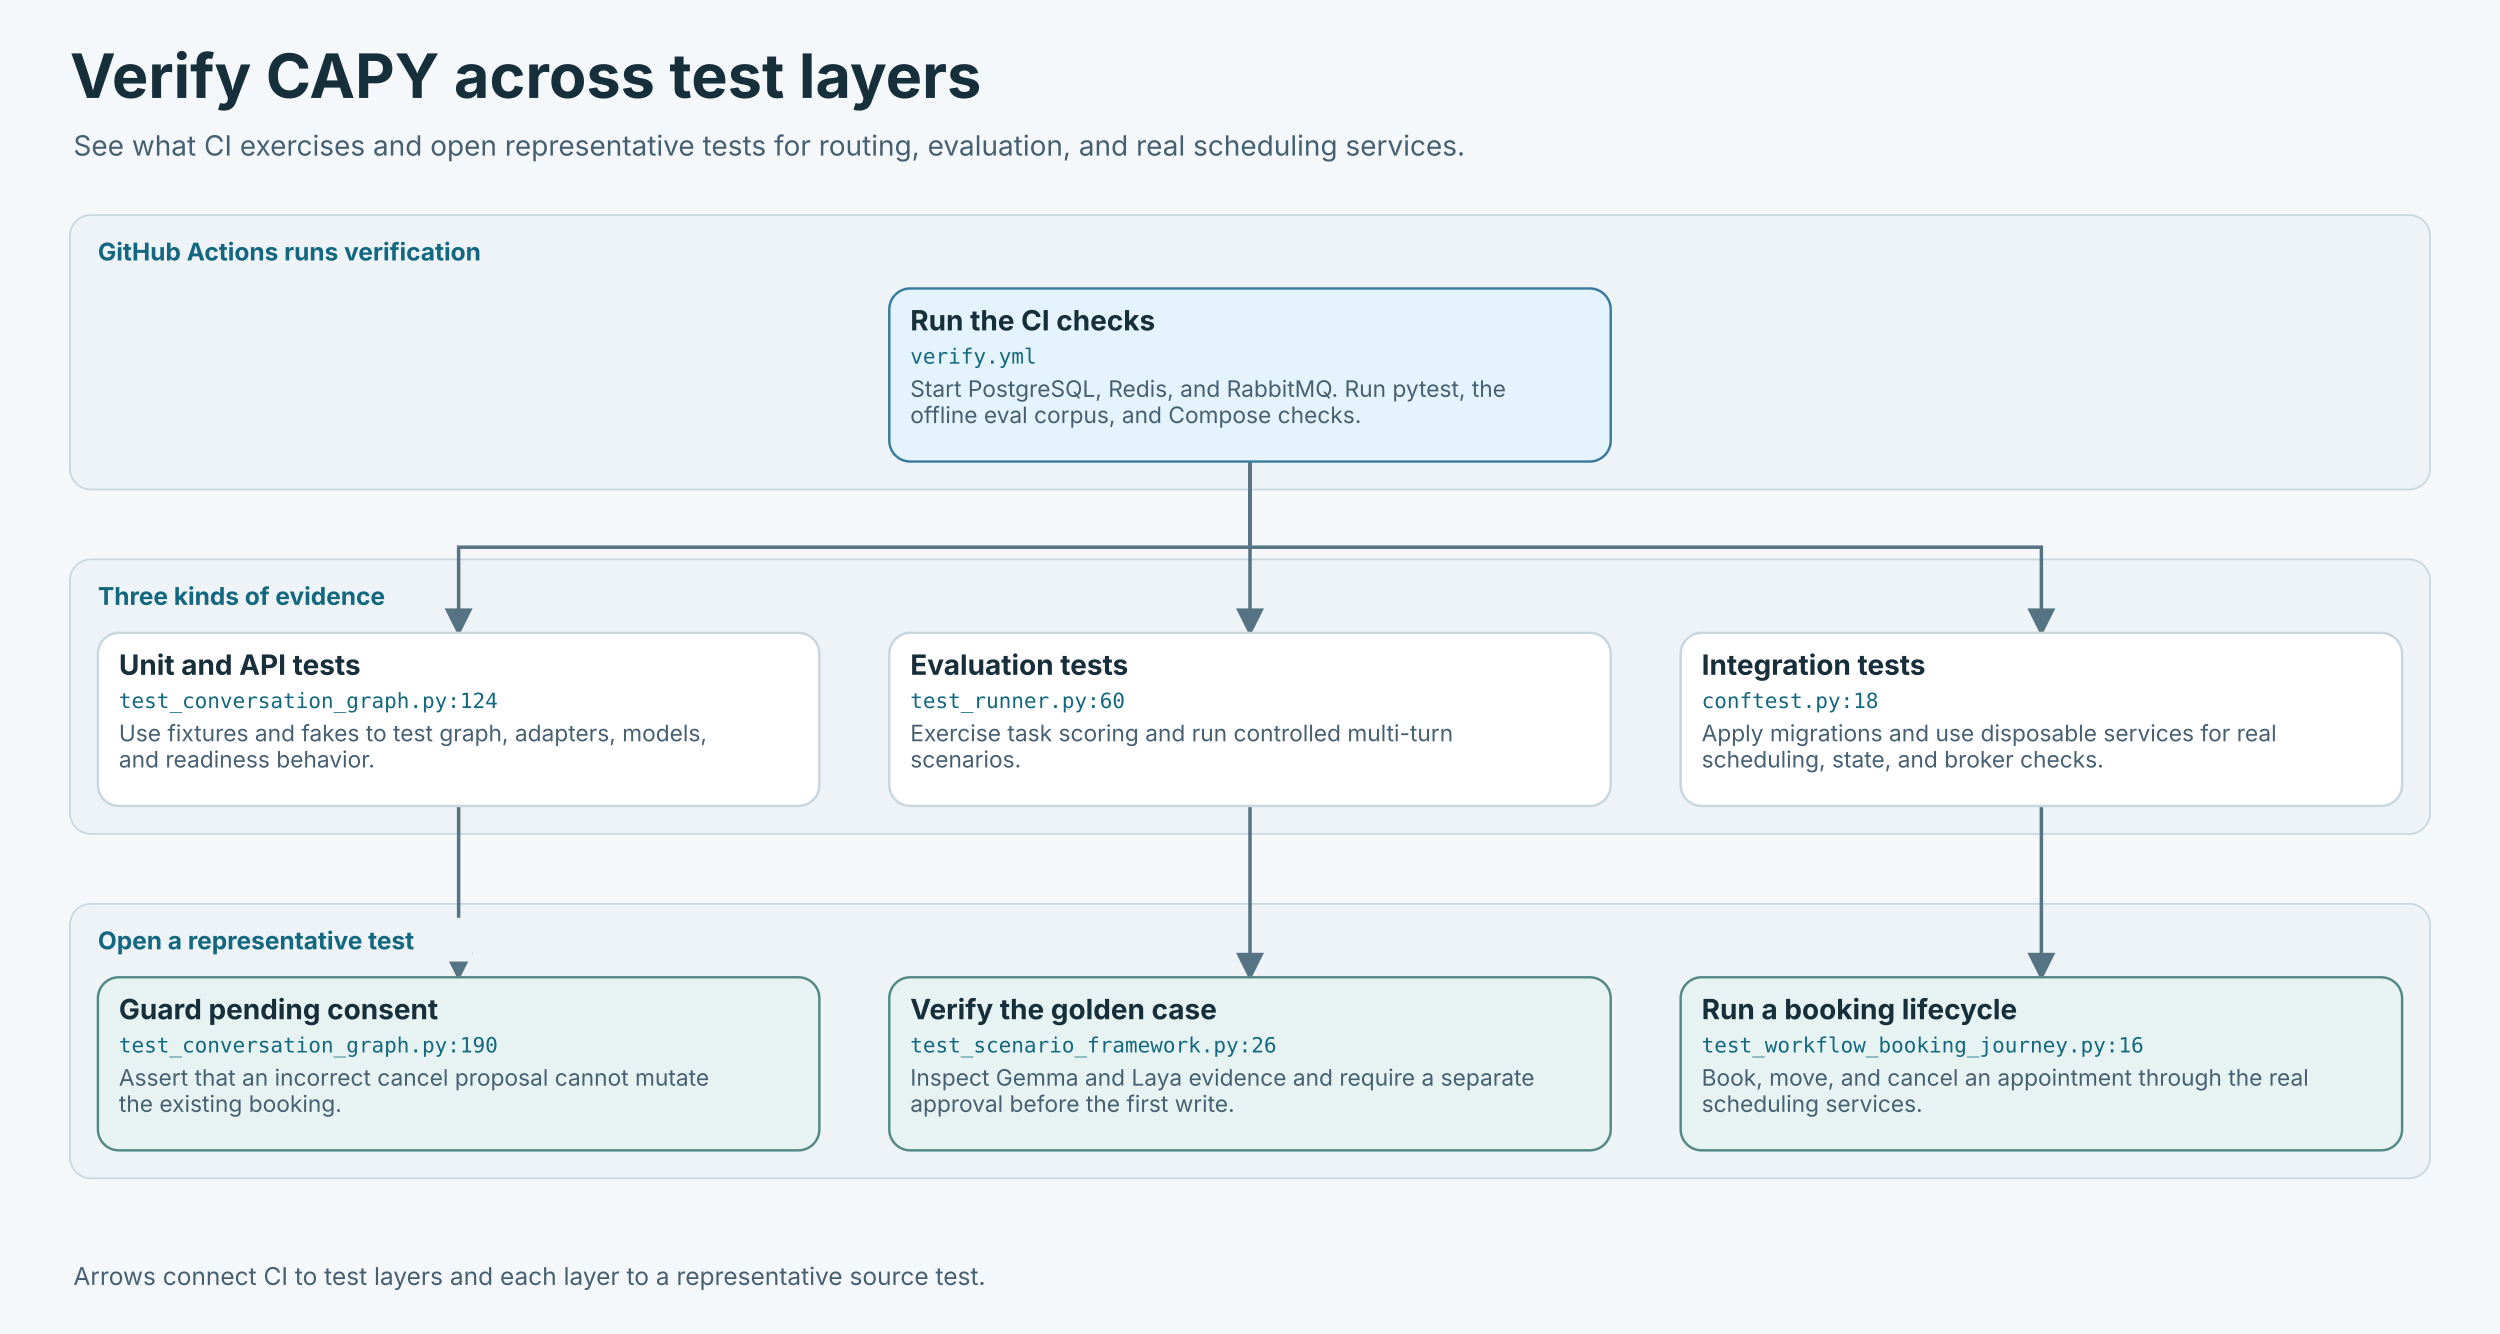
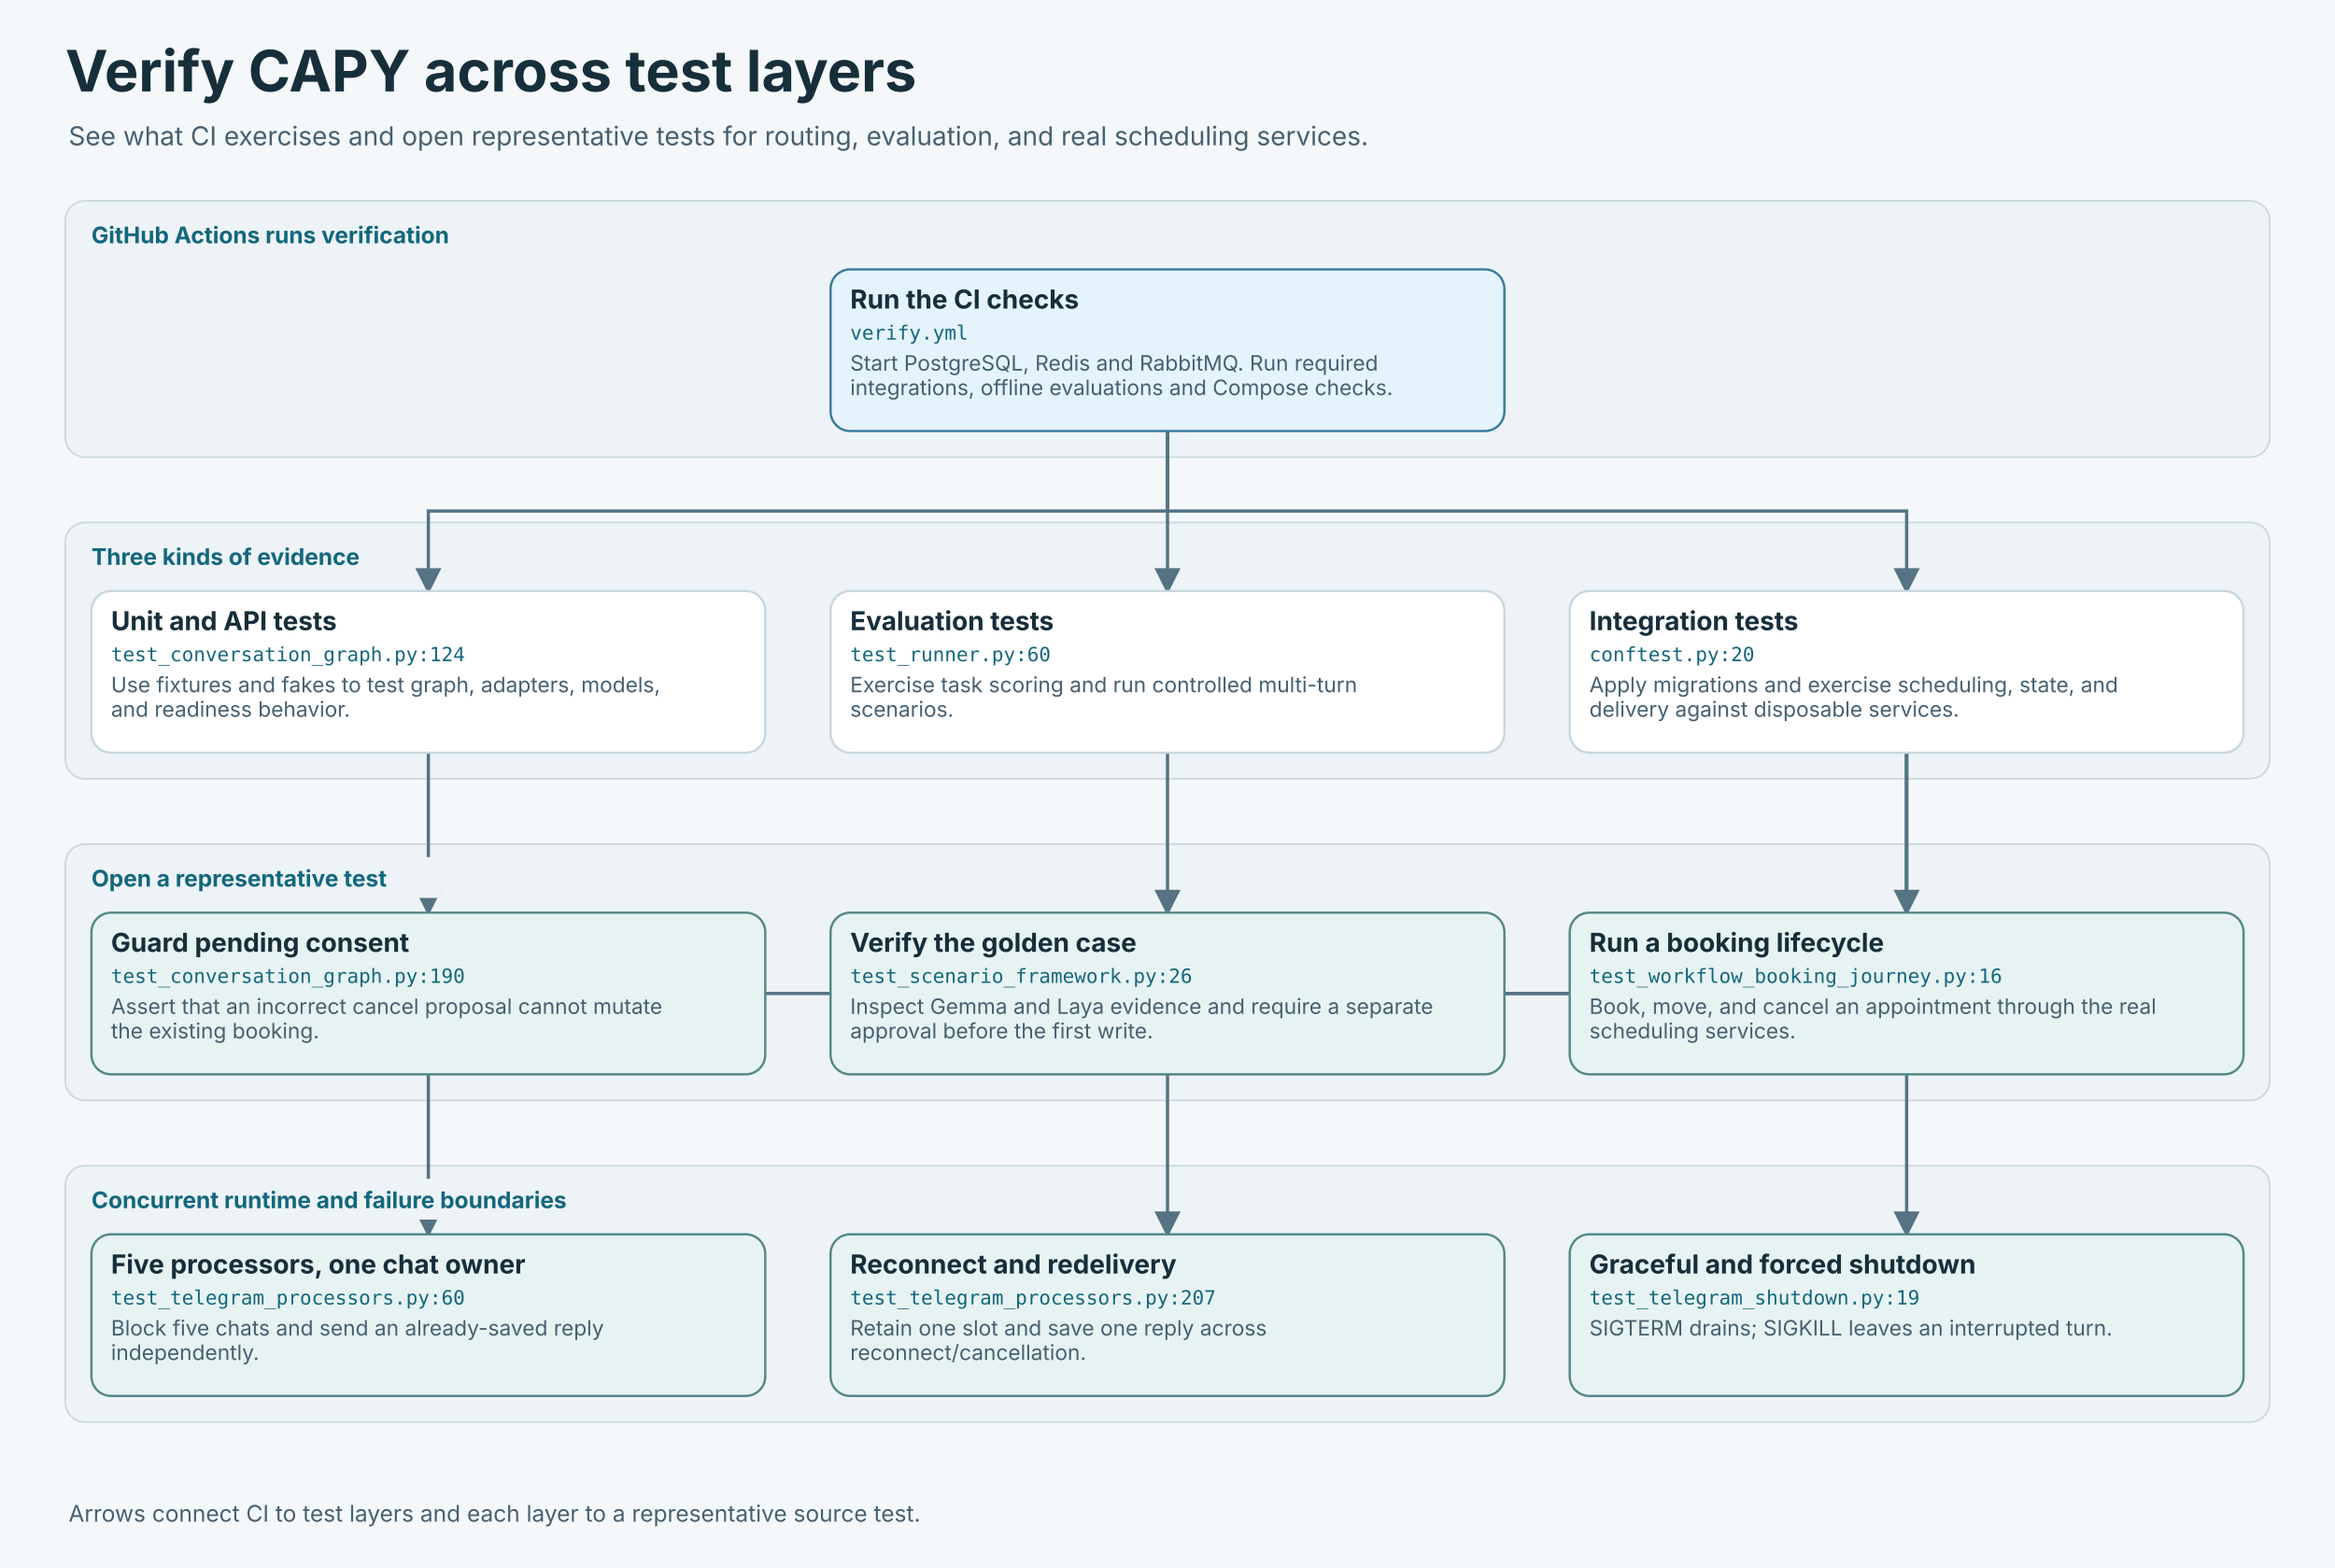
- <svg xmlns="http://www.w3.org/2000/svg" viewBox="0 0 1430 763" width="1430" height="763" role="img" aria-label="Verify CAPY across test layers">
-   <rect x="0" y="0" width="1430" height="763" rx="0" fill="#f5f8fa" stroke="none" stroke-width="1" />
+ <svg xmlns="http://www.w3.org/2000/svg" viewBox="0 0 1430 960" width="1430" height="960" role="img" aria-label="Verify CAPY across test layers">
+   <rect x="0" y="0" width="1430" height="960" rx="0" fill="#f5f8fa" stroke="none" stroke-width="1" />
  <text x="40" y="56" fill="#172e3b" font-size="35" font-weight="700" font-family="system-ui, -apple-system, sans-serif">Verify CAPY across test layers</text>
  <text x="42" y="89" fill="#466072" font-size="16" font-weight="400" font-family="system-ui, -apple-system, sans-serif">See what CI exercises and open representative tests for routing, evaluation, and real scheduling services.</text>
  <defs>
    <marker id="arrow" markerWidth="8" markerHeight="8" refX="7" refY="4" orient="auto">
      <path d="M0 0L8 4L0 8Z" fill="#557383" />
    </marker>
  </defs>
  <rect x="40" y="123" width="1350" height="157" rx="12" fill="#edf3f6" stroke="#c8d7df" stroke-width="1" />
  <rect x="40" y="320" width="1350" height="157" rx="12" fill="#edf3f6" stroke="#c8d7df" stroke-width="1" />
  <rect x="40" y="517" width="1350" height="157" rx="12" fill="#edf3f6" stroke="#c8d7df" stroke-width="1" />
+   <rect x="40" y="714" width="1350" height="157" rx="12" fill="#edf3f6" stroke="#c8d7df" stroke-width="1" />
  <polyline points="715.0,264 715.0,313.0 262.333,313.0 262.333,362" stroke="#557383" stroke-width="2" fill="none" marker-end="url(#arrow)" data-from="check-ci" data-to="check-unit" data-kind="flow" />
  <polyline points="715.0,264 715.0,313.0 715.0,313.0 715.0,362" stroke="#557383" stroke-width="2" fill="none" marker-end="url(#arrow)" data-from="check-ci" data-to="check-evals" data-kind="flow" />
  <polyline points="715.0,264 715.0,313.0 1167.667,313.0 1167.667,362" stroke="#557383" stroke-width="2" fill="none" marker-end="url(#arrow)" data-from="check-ci" data-to="check-integration" data-kind="flow" />
  <polyline points="262.333,461 262.333,510.0 262.333,510.0 262.333,559" stroke="#557383" stroke-width="2" fill="none" marker-end="url(#arrow)" data-from="check-unit" data-to="check-consent-example" data-kind="flow" />
  <polyline points="715.0,461 715.0,510.0 715.0,510.0 715.0,559" stroke="#557383" stroke-width="2" fill="none" marker-end="url(#arrow)" data-from="check-evals" data-to="check-golden-example" data-kind="flow" />
  <polyline points="1167.667,461 1167.667,510.0 1167.667,510.0 1167.667,559" stroke="#557383" stroke-width="2" fill="none" marker-end="url(#arrow)" data-from="check-integration" data-to="check-booking-example" data-kind="flow" />
+   <polyline points="1167.667,461 1167.667,608.5 262.333,608.5 262.333,756" stroke="#557383" stroke-width="2" fill="none" marker-end="url(#arrow)" data-from="check-integration" data-to="test-processors" data-kind="flow" />
+   <polyline points="1167.667,461 1167.667,608.5 715.0,608.5 715.0,756" stroke="#557383" stroke-width="2" fill="none" marker-end="url(#arrow)" data-from="check-integration" data-to="test-redelivery" data-kind="flow" />
+   <polyline points="1167.667,461 1167.667,608.5 1167.667,608.5 1167.667,756" stroke="#557383" stroke-width="2" fill="none" marker-end="url(#arrow)" data-from="check-integration" data-to="test-signals" data-kind="flow" />
  <rect x="55" y="131" width="263" height="25" rx="2" fill="#edf3f6" stroke="none" stroke-width="1" />
  <text x="56" y="149" fill="#13677e" font-size="14" font-weight="700" font-family="system-ui, -apple-system, sans-serif">GitHub Actions runs verification</text>
  <g id="check-ci" data-source=".github/workflows/verify.yml">
-     <a href="https://github.com/ktakanopy/capy-appointment-bot/blob/74ad694028cda5022582d3e426b95d6573960624/.github/workflows/verify.yml">
+     <a href="https://github.com/ktakanopy/capy-appointment-bot/blob/1f73cb30e5aa5ff7eb3d2b427a343b7728bed9fc/.github/workflows/verify.yml">
      <rect x="508.667" y="165" width="412.667" height="99" rx="12" fill="#e5f3fc" stroke="#397a9e" stroke-width="1.4" />
      <text x="520.667" y="189" fill="#172e3b" font-size="16" font-weight="700" font-family="system-ui, -apple-system, sans-serif">Run the CI checks</text>
      <text x="520.667" y="208" fill="#13677e" font-size="12" font-weight="400" font-family="ui-monospace, Menlo, monospace">verify.yml</text>
-       <text x="520.667" y="227" fill="#466072" font-size="13" font-weight="400" font-family="system-ui, -apple-system, sans-serif">Start PostgreSQL, Redis, and RabbitMQ. Run pytest, the</text>
-       <text x="520.667" y="242" fill="#466072" font-size="13" font-weight="400" font-family="system-ui, -apple-system, sans-serif">offline eval corpus, and Compose checks.</text>
+       <text x="520.667" y="227" fill="#466072" font-size="13" font-weight="400" font-family="system-ui, -apple-system, sans-serif">Start PostgreSQL, Redis and RabbitMQ. Run required</text>
+       <text x="520.667" y="242" fill="#466072" font-size="13" font-weight="400" font-family="system-ui, -apple-system, sans-serif">integrations, offline evaluations and Compose checks.</text>
    </a>
  </g>
  <rect x="55" y="328" width="191" height="25" rx="2" fill="#edf3f6" stroke="none" stroke-width="1" />
  <text x="56" y="346" fill="#13677e" font-size="14" font-weight="700" font-family="system-ui, -apple-system, sans-serif">Three kinds of evidence</text>
  <g id="check-unit" data-source="tests/unit/test_conversation_graph.py#test_unoffered_slot_does_not_write">
-     <a href="https://github.com/ktakanopy/capy-appointment-bot/blob/74ad694028cda5022582d3e426b95d6573960624/tests/unit/test_conversation_graph.py#L124">
+     <a href="https://github.com/ktakanopy/capy-appointment-bot/blob/1f73cb30e5aa5ff7eb3d2b427a343b7728bed9fc/tests/unit/test_conversation_graph.py#L124">
      <rect x="56.0" y="362" width="412.667" height="99" rx="12" fill="#ffffff" stroke="#c8d7df" stroke-width="1.4" />
      <text x="68.0" y="386" fill="#172e3b" font-size="16" font-weight="700" font-family="system-ui, -apple-system, sans-serif">Unit and API tests</text>
      <text x="68.0" y="405" fill="#13677e" font-size="12" font-weight="400" font-family="ui-monospace, Menlo, monospace">test_conversation_graph.py:124</text>
      <text x="68.0" y="424" fill="#466072" font-size="13" font-weight="400" font-family="system-ui, -apple-system, sans-serif">Use fixtures and fakes to test graph, adapters, models,</text>
      <text x="68.0" y="439" fill="#466072" font-size="13" font-weight="400" font-family="system-ui, -apple-system, sans-serif">and readiness behavior.</text>
    </a>
  </g>
  <g id="check-evals" data-source="tests/evals/test_runner.py#test_smoke_task_dataset_passes_and_languages_are_explicit">
-     <a href="https://github.com/ktakanopy/capy-appointment-bot/blob/74ad694028cda5022582d3e426b95d6573960624/tests/evals/test_runner.py#L60">
+     <a href="https://github.com/ktakanopy/capy-appointment-bot/blob/1f73cb30e5aa5ff7eb3d2b427a343b7728bed9fc/tests/evals/test_runner.py#L60">
      <rect x="508.667" y="362" width="412.667" height="99" rx="12" fill="#ffffff" stroke="#c8d7df" stroke-width="1.4" />
      <text x="520.667" y="386" fill="#172e3b" font-size="16" font-weight="700" font-family="system-ui, -apple-system, sans-serif">Evaluation tests</text>
      <text x="520.667" y="405" fill="#13677e" font-size="12" font-weight="400" font-family="ui-monospace, Menlo, monospace">test_runner.py:60</text>
      <text x="520.667" y="424" fill="#466072" font-size="13" font-weight="400" font-family="system-ui, -apple-system, sans-serif">Exercise task scoring and run controlled multi-turn</text>
      <text x="520.667" y="439" fill="#466072" font-size="13" font-weight="400" font-family="system-ui, -apple-system, sans-serif">scenarios.</text>
    </a>
  </g>
  <g id="check-integration" data-source="tests/integration/conftest.py#scheduling_db">
-     <a href="https://github.com/ktakanopy/capy-appointment-bot/blob/74ad694028cda5022582d3e426b95d6573960624/tests/integration/conftest.py#L18">
+     <a href="https://github.com/ktakanopy/capy-appointment-bot/blob/1f73cb30e5aa5ff7eb3d2b427a343b7728bed9fc/tests/integration/conftest.py#L20">
      <rect x="961.333" y="362" width="412.667" height="99" rx="12" fill="#ffffff" stroke="#c8d7df" stroke-width="1.4" />
      <text x="973.333" y="386" fill="#172e3b" font-size="16" font-weight="700" font-family="system-ui, -apple-system, sans-serif">Integration tests</text>
-       <text x="973.333" y="405" fill="#13677e" font-size="12" font-weight="400" font-family="ui-monospace, Menlo, monospace">conftest.py:18</text>
-       <text x="973.333" y="424" fill="#466072" font-size="13" font-weight="400" font-family="system-ui, -apple-system, sans-serif">Apply migrations and use disposable services for real</text>
-       <text x="973.333" y="439" fill="#466072" font-size="13" font-weight="400" font-family="system-ui, -apple-system, sans-serif">scheduling, state, and broker checks.</text>
+       <text x="973.333" y="405" fill="#13677e" font-size="12" font-weight="400" font-family="ui-monospace, Menlo, monospace">conftest.py:20</text>
+       <text x="973.333" y="424" fill="#466072" font-size="13" font-weight="400" font-family="system-ui, -apple-system, sans-serif">Apply migrations and exercise scheduling, state, and</text>
+       <text x="973.333" y="439" fill="#466072" font-size="13" font-weight="400" font-family="system-ui, -apple-system, sans-serif">delivery against disposable services.</text>
    </a>
  </g>
  <rect x="55" y="525" width="215" height="25" rx="2" fill="#edf3f6" stroke="none" stroke-width="1" />
  <text x="56" y="543" fill="#13677e" font-size="14" font-weight="700" font-family="system-ui, -apple-system, sans-serif">Open a representative test</text>
  <g id="check-consent-example" data-source="tests/unit/test_conversation_graph.py#test_a_wrong_laya_cancel_cannot_mutate_an_existing_booking_during_new_booking_consent">
-     <a href="https://github.com/ktakanopy/capy-appointment-bot/blob/74ad694028cda5022582d3e426b95d6573960624/tests/unit/test_conversation_graph.py#L190">
+     <a href="https://github.com/ktakanopy/capy-appointment-bot/blob/1f73cb30e5aa5ff7eb3d2b427a343b7728bed9fc/tests/unit/test_conversation_graph.py#L190">
      <rect x="56.0" y="559" width="412.667" height="99" rx="12" fill="#e7f3f2" stroke="#548887" stroke-width="1.4" />
      <text x="68.0" y="583" fill="#172e3b" font-size="16" font-weight="700" font-family="system-ui, -apple-system, sans-serif">Guard pending consent</text>
      <text x="68.0" y="602" fill="#13677e" font-size="12" font-weight="400" font-family="ui-monospace, Menlo, monospace">test_conversation_graph.py:190</text>
      <text x="68.0" y="621" fill="#466072" font-size="13" font-weight="400" font-family="system-ui, -apple-system, sans-serif">Assert that an incorrect cancel proposal cannot mutate</text>
      <text x="68.0" y="636" fill="#466072" font-size="13" font-weight="400" font-family="system-ui, -apple-system, sans-serif">the existing booking.</text>
    </a>
  </g>
  <g id="check-golden-example" data-source="tests/evals/test_scenario_framework.py#test_golden_run_captures_gemma_laya_and_requires_a_separate_consent_turn">
-     <a href="https://github.com/ktakanopy/capy-appointment-bot/blob/74ad694028cda5022582d3e426b95d6573960624/tests/evals/test_scenario_framework.py#L26">
+     <a href="https://github.com/ktakanopy/capy-appointment-bot/blob/1f73cb30e5aa5ff7eb3d2b427a343b7728bed9fc/tests/evals/test_scenario_framework.py#L26">
      <rect x="508.667" y="559" width="412.667" height="99" rx="12" fill="#e7f3f2" stroke="#548887" stroke-width="1.4" />
      <text x="520.667" y="583" fill="#172e3b" font-size="16" font-weight="700" font-family="system-ui, -apple-system, sans-serif">Verify the golden case</text>
      <text x="520.667" y="602" fill="#13677e" font-size="12" font-weight="400" font-family="ui-monospace, Menlo, monospace">test_scenario_framework.py:26</text>
      <text x="520.667" y="621" fill="#466072" font-size="13" font-weight="400" font-family="system-ui, -apple-system, sans-serif">Inspect Gemma and Laya evidence and require a separate</text>
      <text x="520.667" y="636" fill="#466072" font-size="13" font-weight="400" font-family="system-ui, -apple-system, sans-serif">approval before the first write.</text>
    </a>
  </g>
  <g id="check-booking-example" data-source="tests/integration/test_workflow_booking_journey.py#test_real_workflow_booking_reschedule_cancel">
-     <a href="https://github.com/ktakanopy/capy-appointment-bot/blob/74ad694028cda5022582d3e426b95d6573960624/tests/integration/test_workflow_booking_journey.py#L16">
+     <a href="https://github.com/ktakanopy/capy-appointment-bot/blob/1f73cb30e5aa5ff7eb3d2b427a343b7728bed9fc/tests/integration/test_workflow_booking_journey.py#L16">
      <rect x="961.333" y="559" width="412.667" height="99" rx="12" fill="#e7f3f2" stroke="#548887" stroke-width="1.4" />
      <text x="973.333" y="583" fill="#172e3b" font-size="16" font-weight="700" font-family="system-ui, -apple-system, sans-serif">Run a booking lifecycle</text>
      <text x="973.333" y="602" fill="#13677e" font-size="12" font-weight="400" font-family="ui-monospace, Menlo, monospace">test_workflow_booking_journey.py:16</text>
      <text x="973.333" y="621" fill="#466072" font-size="13" font-weight="400" font-family="system-ui, -apple-system, sans-serif">Book, move, and cancel an appointment through the real</text>
      <text x="973.333" y="636" fill="#466072" font-size="13" font-weight="400" font-family="system-ui, -apple-system, sans-serif">scheduling services.</text>
    </a>
  </g>
-   <text x="42" y="735" fill="#466072" font-size="14" font-weight="400" font-family="system-ui, -apple-system, sans-serif">Arrows connect CI to test layers and each layer to a representative source test.</text>
+   <rect x="55" y="722" width="335" height="25" rx="2" fill="#edf3f6" stroke="none" stroke-width="1" />
+   <text x="56" y="740" fill="#13677e" font-size="14" font-weight="700" font-family="system-ui, -apple-system, sans-serif">Concurrent runtime and failure boundaries</text>
+   <g id="test-processors" data-source="tests/integration/test_telegram_processors.py#test_five_processors_serialize_each_chat_and_sender_progresses">
+     <a href="https://github.com/ktakanopy/capy-appointment-bot/blob/1f73cb30e5aa5ff7eb3d2b427a343b7728bed9fc/tests/integration/test_telegram_processors.py#L60">
+       <rect x="56.0" y="756" width="412.667" height="99" rx="12" fill="#e7f3f2" stroke="#548887" stroke-width="1.4" />
+       <text x="68.0" y="780" fill="#172e3b" font-size="16" font-weight="700" font-family="system-ui, -apple-system, sans-serif">Five processors, one chat owner</text>
+       <text x="68.0" y="799" fill="#13677e" font-size="12" font-weight="400" font-family="ui-monospace, Menlo, monospace">test_telegram_processors.py:60</text>
+       <text x="68.0" y="818" fill="#466072" font-size="13" font-weight="400" font-family="system-ui, -apple-system, sans-serif">Block five chats and send an already-saved reply</text>
+       <text x="68.0" y="833" fill="#466072" font-size="13" font-weight="400" font-family="system-ui, -apple-system, sans-serif">independently.</text>
+     </a>
+   </g>
+   <g id="test-redelivery" data-source="tests/integration/test_telegram_processors.py#test_reconnect_during_slow_turn_preserves_slot_lease_and_idempotency">
+     <a href="https://github.com/ktakanopy/capy-appointment-bot/blob/1f73cb30e5aa5ff7eb3d2b427a343b7728bed9fc/tests/integration/test_telegram_processors.py#L207">
+       <rect x="508.667" y="756" width="412.667" height="99" rx="12" fill="#e7f3f2" stroke="#548887" stroke-width="1.4" />
+       <text x="520.667" y="780" fill="#172e3b" font-size="16" font-weight="700" font-family="system-ui, -apple-system, sans-serif">Reconnect and redelivery</text>
+       <text x="520.667" y="799" fill="#13677e" font-size="12" font-weight="400" font-family="ui-monospace, Menlo, monospace">test_telegram_processors.py:207</text>
+       <text x="520.667" y="818" fill="#466072" font-size="13" font-weight="400" font-family="system-ui, -apple-system, sans-serif">Retain one slot and save one reply across</text>
+       <text x="520.667" y="833" fill="#466072" font-size="13" font-weight="400" font-family="system-ui, -apple-system, sans-serif">reconnect/cancellation.</text>
+     </a>
+   </g>
+   <g id="test-signals" data-source="tests/integration/test_telegram_shutdown.py#test_process_signals_drain_or_leave_an_interrupted_claim">
+     <a href="https://github.com/ktakanopy/capy-appointment-bot/blob/1f73cb30e5aa5ff7eb3d2b427a343b7728bed9fc/tests/integration/test_telegram_shutdown.py#L19">
+       <rect x="961.333" y="756" width="412.667" height="99" rx="12" fill="#e7f3f2" stroke="#548887" stroke-width="1.4" />
+       <text x="973.333" y="780" fill="#172e3b" font-size="16" font-weight="700" font-family="system-ui, -apple-system, sans-serif">Graceful and forced shutdown</text>
+       <text x="973.333" y="799" fill="#13677e" font-size="12" font-weight="400" font-family="ui-monospace, Menlo, monospace">test_telegram_shutdown.py:19</text>
+       <text x="973.333" y="818" fill="#466072" font-size="13" font-weight="400" font-family="system-ui, -apple-system, sans-serif">SIGTERM drains; SIGKILL leaves an interrupted turn.</text>
+     </a>
+   </g>
+   <text x="42" y="932" fill="#466072" font-size="14" font-weight="400" font-family="system-ui, -apple-system, sans-serif">Arrows connect CI to test layers and each layer to a representative source test.</text>
</svg>
